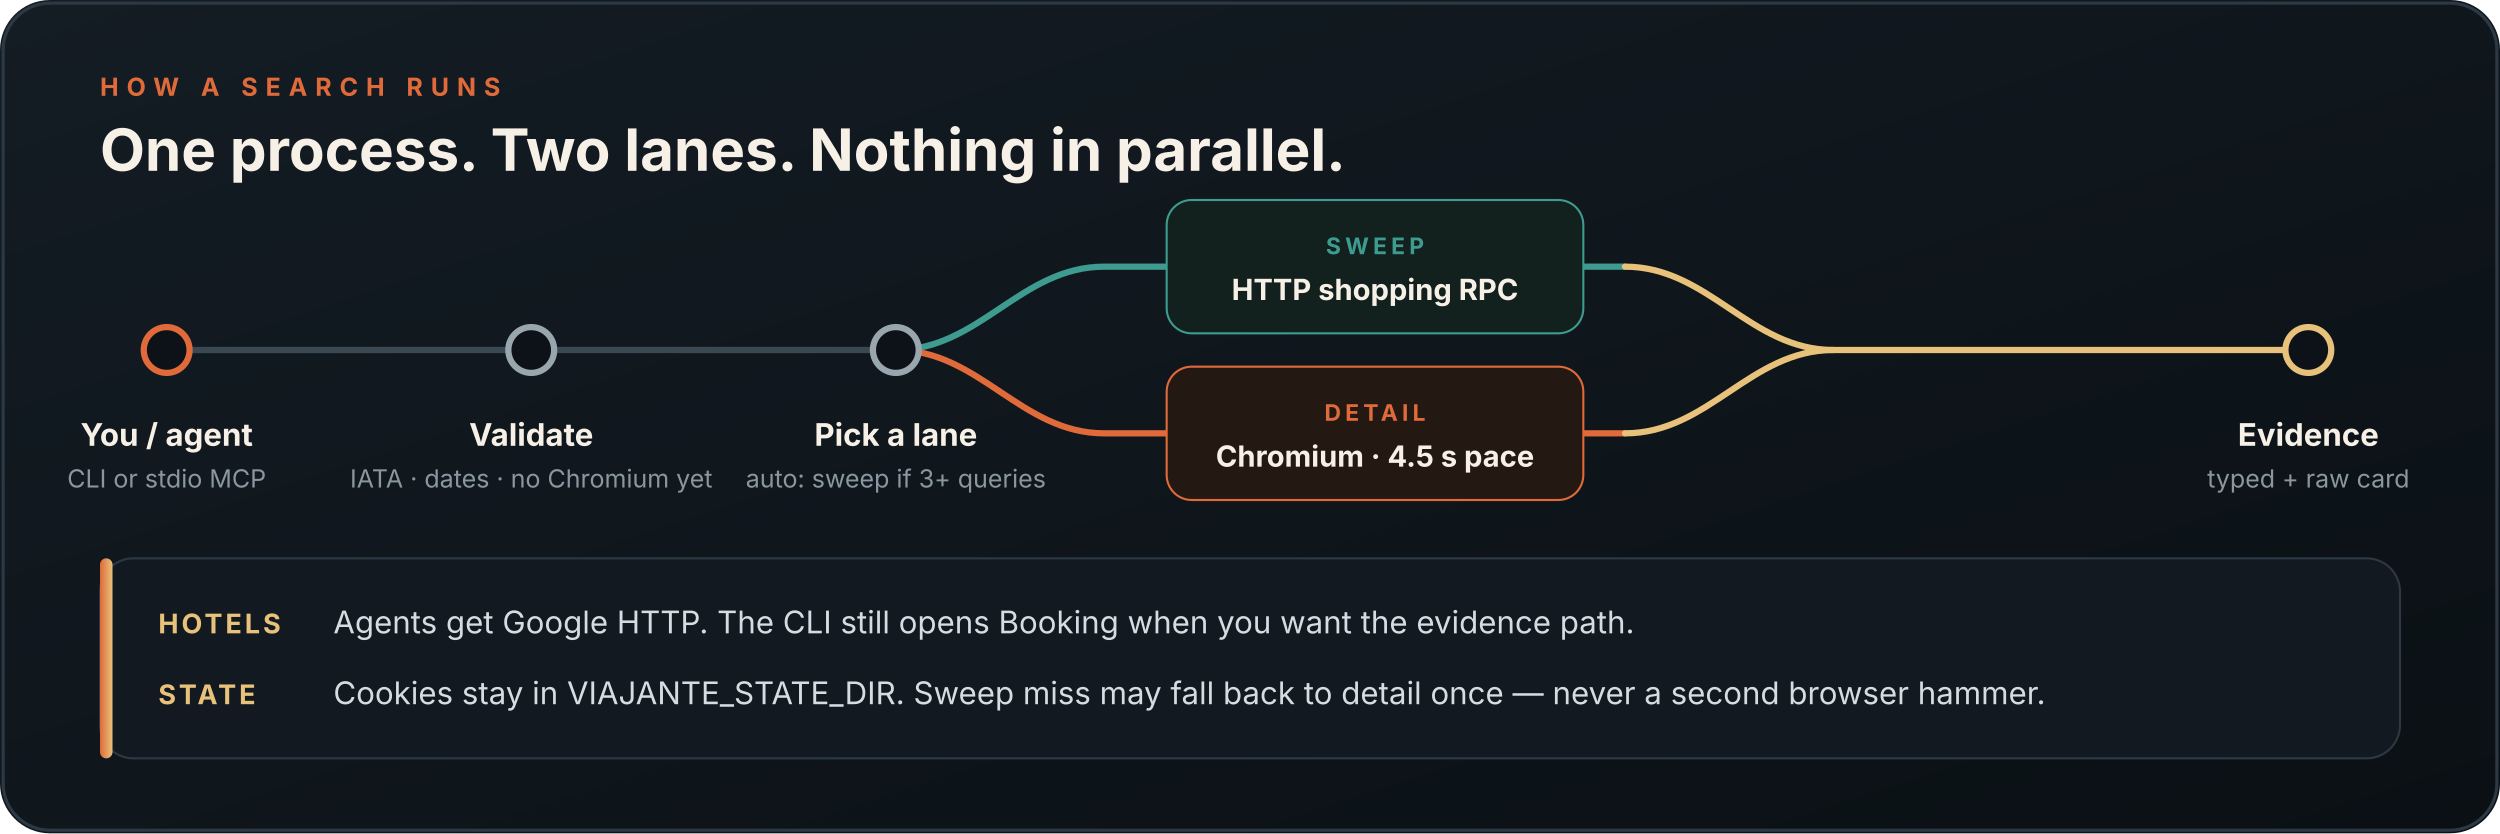
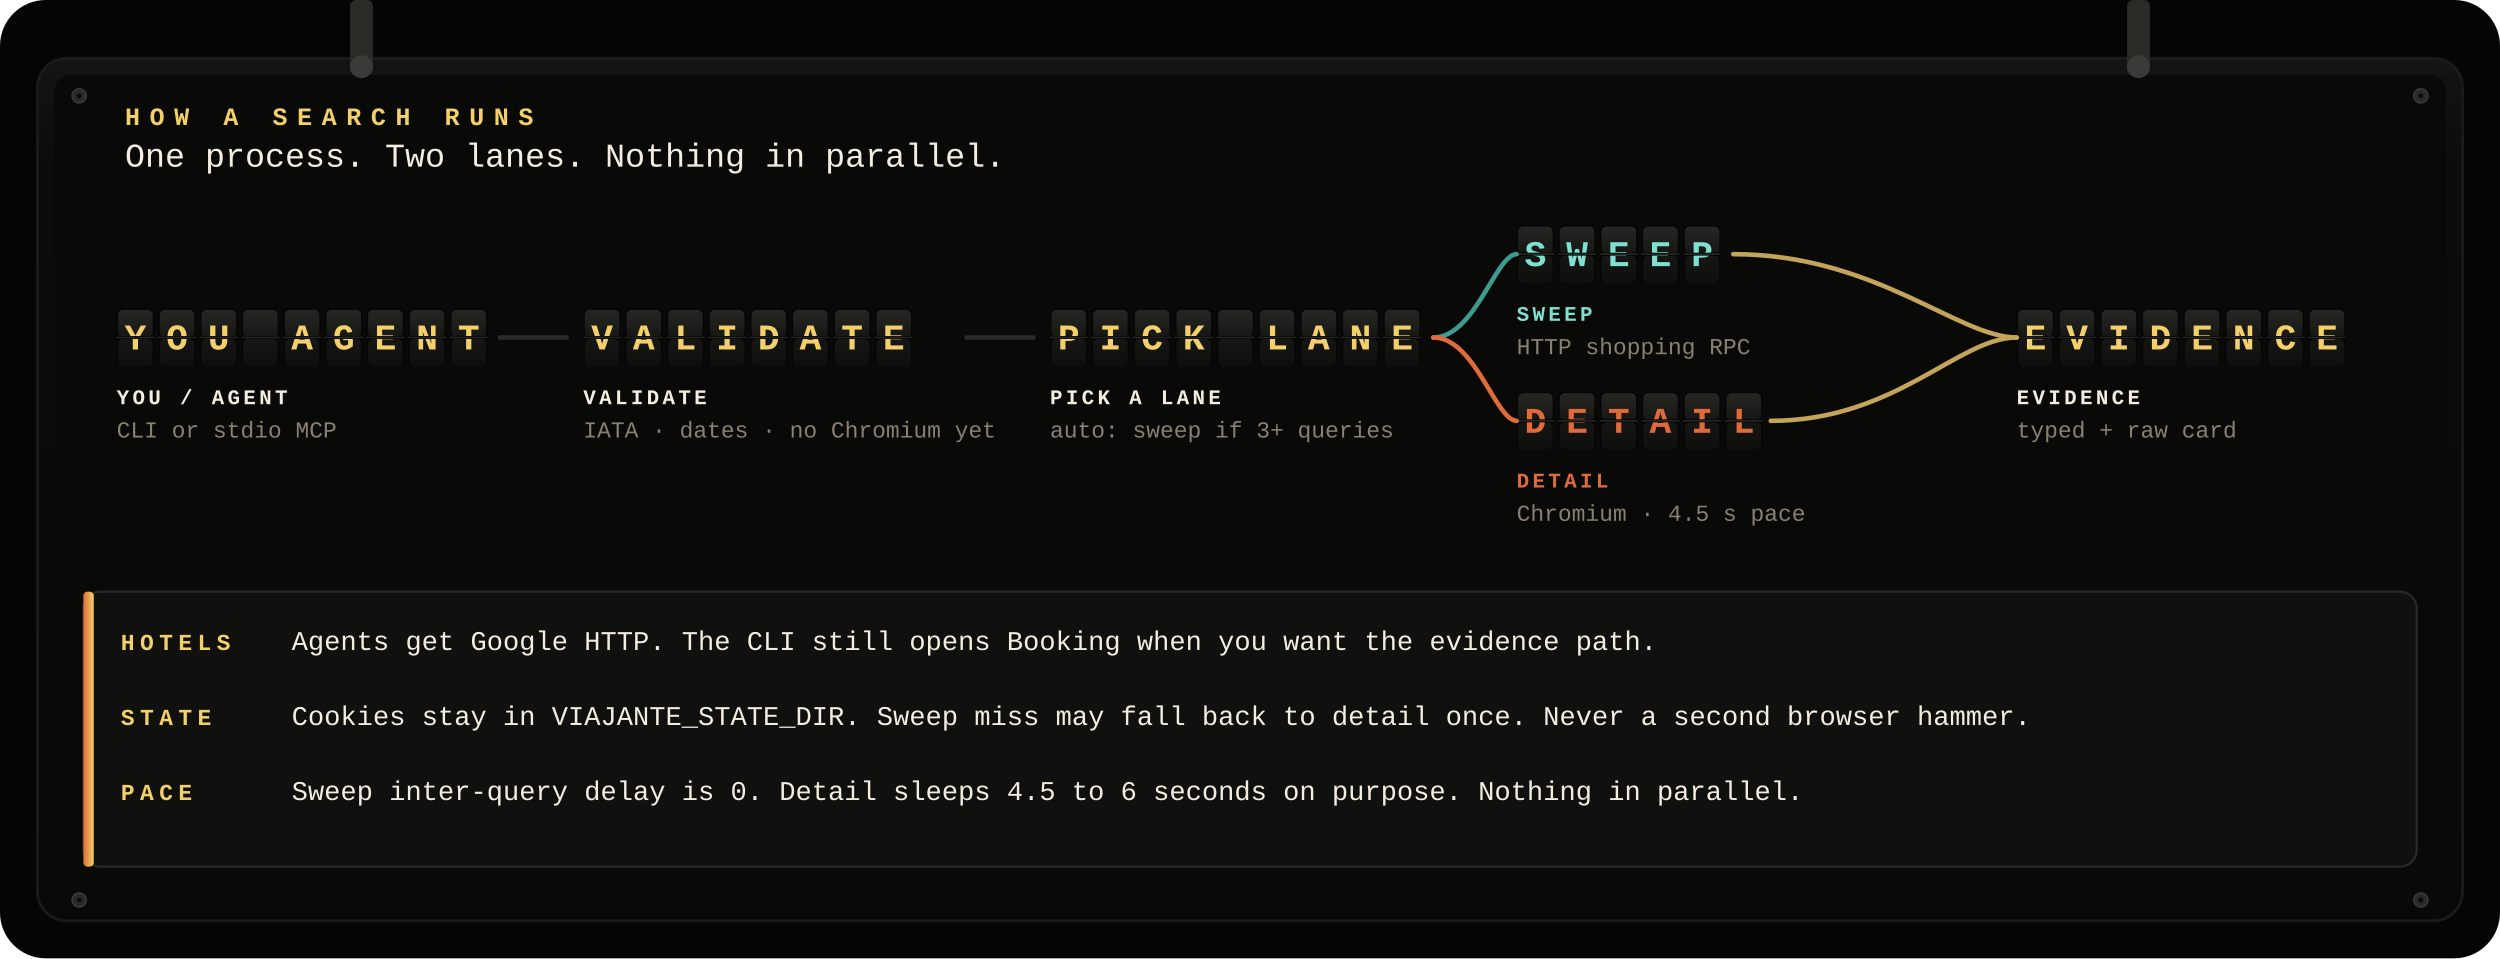
- <svg xmlns="http://www.w3.org/2000/svg" width="1200" height="400" viewBox="0 0 1200 400" role="img">
+ <svg xmlns="http://www.w3.org/2000/svg" width="1200" height="460" viewBox="0 0 1200 460" role="img">
  <defs>
-     <linearGradient id="night" x1="0" y1="0" x2="1" y2="1">
-       <stop offset="0" stop-color="#141C24" />
-       <stop offset="1" stop-color="#0A1014" />
+     <linearGradient id="leafTop" x1="0" y1="0" x2="0" y2="1">
+       <stop offset="0" stop-color="#262622" />
+       <stop offset="1" stop-color="#161614" />
+     </linearGradient>
+     <linearGradient id="leafBot" x1="0" y1="0" x2="0" y2="1">
+       <stop offset="0" stop-color="#161614" />
+       <stop offset="1" stop-color="#0E0E0C" />
+     </linearGradient>
+     <linearGradient id="chassis" x1="0" y1="0" x2="0" y2="1">
+       <stop offset="0" stop-color="#141412" />
+       <stop offset="0.12" stop-color="#0C0C0B" />
+       <stop offset="1" stop-color="#080807" />
    </linearGradient>
    <linearGradient id="ember" x1="0" y1="0" x2="1" y2="0">
      <stop offset="0" stop-color="#E06A3A" />
-       <stop offset="1" stop-color="#E8C27A" />
+       <stop offset="1" stop-color="#F3D06A" />
    </linearGradient>
  </defs>
-   <rect width="1200" height="400" rx="24" fill="url(#night)" />
-   <rect x="1.5" y="1.5" width="1197" height="397" rx="22.5" fill="none" stroke="#2C3944" stroke-width="1.5" />
-   <text x="48" y="46" fill="#E06A3A" font-family="system-ui, -apple-system, Segoe UI, sans-serif" font-size="12" font-weight="700" letter-spacing="3.8">HOW A SEARCH RUNS</text>
-   <text x="48" y="82" fill="#F6F0E6" font-family="system-ui, -apple-system, Segoe UI, sans-serif" font-size="28" font-weight="700">One process. Two lanes. Nothing in parallel.</text>
-   <path d="M80 168H430" stroke="#3A4852" stroke-width="3" stroke-linecap="round" />
-   <path d="M430 168C470 168 490 128 530 128H780" stroke="#3D9B8F" stroke-width="3" fill="none" stroke-linecap="round" />
-   <path d="M430 168C470 168 490 208 530 208H780" stroke="#E06A3A" stroke-width="3" fill="none" stroke-linecap="round" />
-   <path d="M780 128C820 128 840 168 880 168H1108" stroke="#E8C27A" stroke-width="3" fill="none" stroke-linecap="round" />
-   <path d="M780 208C820 208 840 168 880 168" stroke="#E8C27A" stroke-width="3" fill="none" stroke-linecap="round" />
-   <g font-family="system-ui, -apple-system, Segoe UI, sans-serif" text-anchor="middle">
-     <circle cx="80" cy="168" r="11" fill="#0C1218" stroke="#E06A3A" stroke-width="3" />
-     <text x="80" y="214" fill="#F6F0E6" font-size="15" font-weight="700">You / agent</text>
-     <text x="80" y="234" fill="#8B979F" font-size="12">CLI or stdio MCP</text>
-     <circle cx="255" cy="168" r="11" fill="#0C1218" stroke="#9AA6AE" stroke-width="3" />
-     <text x="255" y="214" fill="#F6F0E6" font-size="15" font-weight="700">Validate</text>
-     <text x="255" y="234" fill="#8B979F" font-size="12">IATA · dates · no Chromium yet</text>
-     <circle cx="430" cy="168" r="11" fill="#0C1218" stroke="#9AA6AE" stroke-width="3" />
-     <text x="430" y="214" fill="#F6F0E6" font-size="15" font-weight="700">Pick a lane</text>
-     <text x="430" y="234" fill="#8B979F" font-size="12">auto: sweep if 3+ queries</text>
-   </g>
-   <g font-family="system-ui, -apple-system, Segoe UI, sans-serif">
-     <rect x="560" y="96" width="200" height="64" rx="12" fill="#12201E" stroke="#3D9B8F" />
-     <text x="660" y="122" fill="#3D9B8F" font-size="11" font-weight="700" letter-spacing="2" text-anchor="middle">SWEEP</text>
-     <text x="660" y="144" fill="#F6F0E6" font-size="14" font-weight="650" text-anchor="middle">HTTP shopping RPC</text>
-   </g>
-   <g font-family="system-ui, -apple-system, Segoe UI, sans-serif">
-     <rect x="560" y="176" width="200" height="64" rx="12" fill="#241812" stroke="#E06A3A" />
-     <text x="660" y="202" fill="#E06A3A" font-size="11" font-weight="700" letter-spacing="2" text-anchor="middle">DETAIL</text>
-     <text x="660" y="224" fill="#F6F0E6" font-size="14" font-weight="650" text-anchor="middle">Chromium · 4.5 s pace</text>
-   </g>
-   <g font-family="system-ui, -apple-system, Segoe UI, sans-serif" text-anchor="middle">
-     <circle cx="1108" cy="168" r="11" fill="#0C1218" stroke="#E8C27A" stroke-width="3" />
-     <text x="1108" y="214" fill="#F6F0E6" font-size="15" font-weight="700">Evidence</text>
-     <text x="1108" y="234" fill="#8B979F" font-size="12">typed + raw card</text>
-   </g>
-   <rect x="48" y="268" width="1104" height="96" rx="16" fill="#121920" stroke="#2C3944" />
-   <rect x="48" y="268" width="6" height="96" rx="3" fill="url(#ember)" />
-   <g font-family="system-ui, -apple-system, Segoe UI, sans-serif">
-     <text x="76" y="304" fill="#E8C27A" font-size="13" font-weight="700" letter-spacing="1.4">HOTELS</text>
-     <text x="160" y="304" fill="#D5DDE2" font-size="15">Agents get Google HTTP. The CLI still opens Booking when you want the evidence path.</text>
-     <text x="76" y="338" fill="#E8C27A" font-size="13" font-weight="700" letter-spacing="1.4">STATE</text>
-     <text x="160" y="338" fill="#D5DDE2" font-size="15">Cookies stay in VIAJANTE_STATE_DIR. Sweep miss may fall back to detail once — never a second browser hammer.</text>
-   </g>
+   <rect width="1200" height="460" rx="22" fill="#050504" />
+   <rect x="18" y="28" width="1164" height="414" rx="14" fill="url(#chassis)" stroke="#1A1A18" stroke-width="1.4" />
+   <rect x="26" y="36" width="1148" height="398" rx="8" fill="#090908" />
+   <rect x="168" y="0" width="11" height="36" rx="3" fill="#2A2A26" />
+   <rect x="1021" y="0" width="11" height="36" rx="3" fill="#2A2A26" />
+   <circle cx="173.5" cy="32" r="5.5" fill="#3A3A36" />
+   <circle cx="1026.5" cy="32" r="5.5" fill="#3A3A36" />
+   <circle cx="38" cy="46" r="3.4" fill="#2A2A26" stroke="#3A3A36" stroke-width="0.7" />
+   <circle cx="38" cy="46" r="1.2" fill="#0C0C0A" />
+   <circle cx="1162" cy="46" r="3.4" fill="#2A2A26" stroke="#3A3A36" stroke-width="0.7" />
+   <circle cx="1162" cy="46" r="1.2" fill="#0C0C0A" />
+   <circle cx="38" cy="432" r="3.4" fill="#2A2A26" stroke="#3A3A36" stroke-width="0.7" />
+   <circle cx="38" cy="432" r="1.2" fill="#0C0C0A" />
+   <circle cx="1162" cy="432" r="3.4" fill="#2A2A26" stroke="#3A3A36" stroke-width="0.7" />
+   <circle cx="1162" cy="432" r="1.2" fill="#0C0C0A" />
+   <text x="60.0" y="60.0" fill="#F3D06A" font-family="ui-monospace, SFMono-Regular, Menlo, Consolas, 'Courier New', monospace" font-size="12" font-weight="700" text-anchor="start" letter-spacing="4.6">HOW A SEARCH RUNS</text>
+   <text x="60.0" y="80.0" fill="#F4EDE0" font-family="ui-monospace, SFMono-Regular, Menlo, Consolas, 'Courier New', monospace" font-size="16" font-weight="500" text-anchor="start">One process. Two lanes. Nothing in parallel.</text>
+   <g transform="translate(56.0 148.0)">
+     <defs>
+       <clipPath id="c276">
+         <rect width="18.0" height="28.0" rx="2.5" />
+       </clipPath>
+     </defs>
+     <rect width="18.0" height="28.0" rx="2.5" fill="#050504" />
+     <rect x="0.7" y="0.7" width="16.6" height="13.3" rx="2.5" fill="url(#leafTop)" />
+     <rect x="0.7" y="14.7" width="16.6" height="13.3" rx="2.5" fill="url(#leafBot)" />
+     <g clip-path="url(#c276)">
+       <text x="9.0" y="14.8" fill="#F3D06A" font-family="ui-monospace, SFMono-Regular, Menlo, Consolas, 'Courier New', monospace" font-size="17.4" font-weight="750" text-anchor="middle" dominant-baseline="middle">Y</text>
+     </g>
+     <rect x="0" y="13.3" width="18.0" height="1.4" fill="#000000" />
+     <rect x="0" y="13.6" width="18.0" height="0.8" fill="#262622" />
+   </g>
+   <g transform="translate(76.0 148.0)">
+     <defs>
+       <clipPath id="c277">
+         <rect width="18.0" height="28.0" rx="2.5" />
+       </clipPath>
+     </defs>
+     <rect width="18.0" height="28.0" rx="2.5" fill="#050504" />
+     <rect x="0.7" y="0.7" width="16.6" height="13.3" rx="2.5" fill="url(#leafTop)" />
+     <rect x="0.7" y="14.7" width="16.6" height="13.3" rx="2.5" fill="url(#leafBot)" />
+     <g clip-path="url(#c277)">
+       <text x="9.0" y="14.8" fill="#F3D06A" font-family="ui-monospace, SFMono-Regular, Menlo, Consolas, 'Courier New', monospace" font-size="17.4" font-weight="750" text-anchor="middle" dominant-baseline="middle">O</text>
+     </g>
+     <rect x="0" y="13.3" width="18.0" height="1.4" fill="#000000" />
+     <rect x="0" y="13.6" width="18.0" height="0.8" fill="#262622" />
+   </g>
+   <g transform="translate(96.0 148.0)">
+     <defs>
+       <clipPath id="c278">
+         <rect width="18.0" height="28.0" rx="2.5" />
+       </clipPath>
+     </defs>
+     <rect width="18.0" height="28.0" rx="2.5" fill="#050504" />
+     <rect x="0.7" y="0.7" width="16.6" height="13.3" rx="2.5" fill="url(#leafTop)" />
+     <rect x="0.7" y="14.7" width="16.6" height="13.3" rx="2.5" fill="url(#leafBot)" />
+     <g clip-path="url(#c278)">
+       <text x="9.0" y="14.8" fill="#F3D06A" font-family="ui-monospace, SFMono-Regular, Menlo, Consolas, 'Courier New', monospace" font-size="17.4" font-weight="750" text-anchor="middle" dominant-baseline="middle">U</text>
+     </g>
+     <rect x="0" y="13.3" width="18.0" height="1.4" fill="#000000" />
+     <rect x="0" y="13.6" width="18.0" height="0.8" fill="#262622" />
+   </g>
+   <g transform="translate(116.0 148.0)">
+     <defs>
+       <clipPath id="c279">
+         <rect width="18.0" height="28.0" rx="2.5" />
+       </clipPath>
+     </defs>
+     <rect width="18.0" height="28.0" rx="2.5" fill="#050504" />
+     <rect x="0.7" y="0.7" width="16.6" height="13.3" rx="2.5" fill="url(#leafTop)" />
+     <rect x="0.7" y="14.7" width="16.6" height="13.3" rx="2.5" fill="url(#leafBot)" />
+     <rect x="0" y="13.3" width="18.0" height="1.4" fill="#000000" />
+     <rect x="0" y="13.6" width="18.0" height="0.8" fill="#262622" />
+   </g>
+   <g transform="translate(136.0 148.0)">
+     <defs>
+       <clipPath id="c280">
+         <rect width="18.0" height="28.0" rx="2.5" />
+       </clipPath>
+     </defs>
+     <rect width="18.0" height="28.0" rx="2.5" fill="#050504" />
+     <rect x="0.7" y="0.7" width="16.6" height="13.3" rx="2.5" fill="url(#leafTop)" />
+     <rect x="0.7" y="14.7" width="16.6" height="13.3" rx="2.5" fill="url(#leafBot)" />
+     <g clip-path="url(#c280)">
+       <text x="9.0" y="14.8" fill="#F3D06A" font-family="ui-monospace, SFMono-Regular, Menlo, Consolas, 'Courier New', monospace" font-size="17.4" font-weight="750" text-anchor="middle" dominant-baseline="middle">A</text>
+     </g>
+     <rect x="0" y="13.3" width="18.0" height="1.4" fill="#000000" />
+     <rect x="0" y="13.6" width="18.0" height="0.8" fill="#262622" />
+   </g>
+   <g transform="translate(156.0 148.0)">
+     <defs>
+       <clipPath id="c281">
+         <rect width="18.0" height="28.0" rx="2.5" />
+       </clipPath>
+     </defs>
+     <rect width="18.0" height="28.0" rx="2.5" fill="#050504" />
+     <rect x="0.7" y="0.7" width="16.6" height="13.3" rx="2.5" fill="url(#leafTop)" />
+     <rect x="0.7" y="14.7" width="16.6" height="13.3" rx="2.5" fill="url(#leafBot)" />
+     <g clip-path="url(#c281)">
+       <text x="9.0" y="14.8" fill="#F3D06A" font-family="ui-monospace, SFMono-Regular, Menlo, Consolas, 'Courier New', monospace" font-size="17.4" font-weight="750" text-anchor="middle" dominant-baseline="middle">G</text>
+     </g>
+     <rect x="0" y="13.3" width="18.0" height="1.4" fill="#000000" />
+     <rect x="0" y="13.6" width="18.0" height="0.8" fill="#262622" />
+   </g>
+   <g transform="translate(176.0 148.0)">
+     <defs>
+       <clipPath id="c282">
+         <rect width="18.0" height="28.0" rx="2.5" />
+       </clipPath>
+     </defs>
+     <rect width="18.0" height="28.0" rx="2.5" fill="#050504" />
+     <rect x="0.7" y="0.7" width="16.6" height="13.3" rx="2.5" fill="url(#leafTop)" />
+     <rect x="0.7" y="14.7" width="16.6" height="13.3" rx="2.5" fill="url(#leafBot)" />
+     <g clip-path="url(#c282)">
+       <text x="9.0" y="14.8" fill="#F3D06A" font-family="ui-monospace, SFMono-Regular, Menlo, Consolas, 'Courier New', monospace" font-size="17.4" font-weight="750" text-anchor="middle" dominant-baseline="middle">E</text>
+     </g>
+     <rect x="0" y="13.3" width="18.0" height="1.4" fill="#000000" />
+     <rect x="0" y="13.6" width="18.0" height="0.8" fill="#262622" />
+   </g>
+   <g transform="translate(196.0 148.0)">
+     <defs>
+       <clipPath id="c283">
+         <rect width="18.0" height="28.0" rx="2.5" />
+       </clipPath>
+     </defs>
+     <rect width="18.0" height="28.0" rx="2.5" fill="#050504" />
+     <rect x="0.7" y="0.7" width="16.6" height="13.3" rx="2.5" fill="url(#leafTop)" />
+     <rect x="0.7" y="14.7" width="16.6" height="13.3" rx="2.5" fill="url(#leafBot)" />
+     <g clip-path="url(#c283)">
+       <text x="9.0" y="14.8" fill="#F3D06A" font-family="ui-monospace, SFMono-Regular, Menlo, Consolas, 'Courier New', monospace" font-size="17.4" font-weight="750" text-anchor="middle" dominant-baseline="middle">N</text>
+     </g>
+     <rect x="0" y="13.3" width="18.0" height="1.4" fill="#000000" />
+     <rect x="0" y="13.6" width="18.0" height="0.8" fill="#262622" />
+   </g>
+   <g transform="translate(216.0 148.0)">
+     <defs>
+       <clipPath id="c284">
+         <rect width="18.0" height="28.0" rx="2.5" />
+       </clipPath>
+     </defs>
+     <rect width="18.0" height="28.0" rx="2.5" fill="#050504" />
+     <rect x="0.7" y="0.7" width="16.6" height="13.3" rx="2.5" fill="url(#leafTop)" />
+     <rect x="0.7" y="14.7" width="16.6" height="13.3" rx="2.5" fill="url(#leafBot)" />
+     <g clip-path="url(#c284)">
+       <text x="9.0" y="14.8" fill="#F3D06A" font-family="ui-monospace, SFMono-Regular, Menlo, Consolas, 'Courier New', monospace" font-size="17.4" font-weight="750" text-anchor="middle" dominant-baseline="middle">T</text>
+     </g>
+     <rect x="0" y="13.3" width="18.0" height="1.4" fill="#000000" />
+     <rect x="0" y="13.6" width="18.0" height="0.8" fill="#262622" />
+   </g>
+   <text x="56.0" y="194.0" fill="#F4EDE0" font-family="ui-monospace, SFMono-Regular, Menlo, Consolas, 'Courier New', monospace" font-size="10" font-weight="700" text-anchor="start" letter-spacing="1.6">YOU / AGENT</text>
+   <text x="56.0" y="210.0" fill="#8A8070" font-family="ui-monospace, SFMono-Regular, Menlo, Consolas, 'Courier New', monospace" font-size="11" font-weight="500" text-anchor="start">CLI or stdio MCP</text>
+   <g transform="translate(280.0 148.0)">
+     <defs>
+       <clipPath id="c285">
+         <rect width="18.0" height="28.0" rx="2.5" />
+       </clipPath>
+     </defs>
+     <rect width="18.0" height="28.0" rx="2.5" fill="#050504" />
+     <rect x="0.7" y="0.7" width="16.6" height="13.3" rx="2.5" fill="url(#leafTop)" />
+     <rect x="0.7" y="14.7" width="16.6" height="13.3" rx="2.5" fill="url(#leafBot)" />
+     <g clip-path="url(#c285)">
+       <text x="9.0" y="14.8" fill="#F3D06A" font-family="ui-monospace, SFMono-Regular, Menlo, Consolas, 'Courier New', monospace" font-size="17.4" font-weight="750" text-anchor="middle" dominant-baseline="middle">V</text>
+     </g>
+     <rect x="0" y="13.3" width="18.0" height="1.4" fill="#000000" />
+     <rect x="0" y="13.6" width="18.0" height="0.8" fill="#262622" />
+   </g>
+   <g transform="translate(300.0 148.0)">
+     <defs>
+       <clipPath id="c286">
+         <rect width="18.0" height="28.0" rx="2.5" />
+       </clipPath>
+     </defs>
+     <rect width="18.0" height="28.0" rx="2.5" fill="#050504" />
+     <rect x="0.7" y="0.7" width="16.6" height="13.3" rx="2.5" fill="url(#leafTop)" />
+     <rect x="0.7" y="14.7" width="16.6" height="13.3" rx="2.5" fill="url(#leafBot)" />
+     <g clip-path="url(#c286)">
+       <text x="9.0" y="14.8" fill="#F3D06A" font-family="ui-monospace, SFMono-Regular, Menlo, Consolas, 'Courier New', monospace" font-size="17.4" font-weight="750" text-anchor="middle" dominant-baseline="middle">A</text>
+     </g>
+     <rect x="0" y="13.3" width="18.0" height="1.4" fill="#000000" />
+     <rect x="0" y="13.6" width="18.0" height="0.8" fill="#262622" />
+   </g>
+   <g transform="translate(320.0 148.0)">
+     <defs>
+       <clipPath id="c287">
+         <rect width="18.0" height="28.0" rx="2.5" />
+       </clipPath>
+     </defs>
+     <rect width="18.0" height="28.0" rx="2.5" fill="#050504" />
+     <rect x="0.7" y="0.7" width="16.6" height="13.3" rx="2.5" fill="url(#leafTop)" />
+     <rect x="0.7" y="14.7" width="16.6" height="13.3" rx="2.5" fill="url(#leafBot)" />
+     <g clip-path="url(#c287)">
+       <text x="9.0" y="14.8" fill="#F3D06A" font-family="ui-monospace, SFMono-Regular, Menlo, Consolas, 'Courier New', monospace" font-size="17.4" font-weight="750" text-anchor="middle" dominant-baseline="middle">L</text>
+     </g>
+     <rect x="0" y="13.3" width="18.0" height="1.4" fill="#000000" />
+     <rect x="0" y="13.6" width="18.0" height="0.8" fill="#262622" />
+   </g>
+   <g transform="translate(340.0 148.0)">
+     <defs>
+       <clipPath id="c288">
+         <rect width="18.0" height="28.0" rx="2.5" />
+       </clipPath>
+     </defs>
+     <rect width="18.0" height="28.0" rx="2.5" fill="#050504" />
+     <rect x="0.7" y="0.7" width="16.6" height="13.3" rx="2.5" fill="url(#leafTop)" />
+     <rect x="0.7" y="14.7" width="16.6" height="13.3" rx="2.5" fill="url(#leafBot)" />
+     <g clip-path="url(#c288)">
+       <text x="9.0" y="14.8" fill="#F3D06A" font-family="ui-monospace, SFMono-Regular, Menlo, Consolas, 'Courier New', monospace" font-size="17.4" font-weight="750" text-anchor="middle" dominant-baseline="middle">I</text>
+     </g>
+     <rect x="0" y="13.3" width="18.0" height="1.4" fill="#000000" />
+     <rect x="0" y="13.6" width="18.0" height="0.8" fill="#262622" />
+   </g>
+   <g transform="translate(360.0 148.0)">
+     <defs>
+       <clipPath id="c289">
+         <rect width="18.0" height="28.0" rx="2.5" />
+       </clipPath>
+     </defs>
+     <rect width="18.0" height="28.0" rx="2.5" fill="#050504" />
+     <rect x="0.7" y="0.7" width="16.6" height="13.3" rx="2.5" fill="url(#leafTop)" />
+     <rect x="0.7" y="14.7" width="16.6" height="13.3" rx="2.5" fill="url(#leafBot)" />
+     <g clip-path="url(#c289)">
+       <text x="9.0" y="14.8" fill="#F3D06A" font-family="ui-monospace, SFMono-Regular, Menlo, Consolas, 'Courier New', monospace" font-size="17.4" font-weight="750" text-anchor="middle" dominant-baseline="middle">D</text>
+     </g>
+     <rect x="0" y="13.3" width="18.0" height="1.4" fill="#000000" />
+     <rect x="0" y="13.6" width="18.0" height="0.8" fill="#262622" />
+   </g>
+   <g transform="translate(380.0 148.0)">
+     <defs>
+       <clipPath id="c290">
+         <rect width="18.0" height="28.0" rx="2.5" />
+       </clipPath>
+     </defs>
+     <rect width="18.0" height="28.0" rx="2.5" fill="#050504" />
+     <rect x="0.7" y="0.7" width="16.6" height="13.3" rx="2.5" fill="url(#leafTop)" />
+     <rect x="0.7" y="14.7" width="16.6" height="13.3" rx="2.5" fill="url(#leafBot)" />
+     <g clip-path="url(#c290)">
+       <text x="9.0" y="14.8" fill="#F3D06A" font-family="ui-monospace, SFMono-Regular, Menlo, Consolas, 'Courier New', monospace" font-size="17.4" font-weight="750" text-anchor="middle" dominant-baseline="middle">A</text>
+     </g>
+     <rect x="0" y="13.3" width="18.0" height="1.4" fill="#000000" />
+     <rect x="0" y="13.6" width="18.0" height="0.8" fill="#262622" />
+   </g>
+   <g transform="translate(400.0 148.0)">
+     <defs>
+       <clipPath id="c291">
+         <rect width="18.0" height="28.0" rx="2.5" />
+       </clipPath>
+     </defs>
+     <rect width="18.0" height="28.0" rx="2.5" fill="#050504" />
+     <rect x="0.7" y="0.7" width="16.6" height="13.3" rx="2.5" fill="url(#leafTop)" />
+     <rect x="0.7" y="14.7" width="16.6" height="13.3" rx="2.5" fill="url(#leafBot)" />
+     <g clip-path="url(#c291)">
+       <text x="9.0" y="14.8" fill="#F3D06A" font-family="ui-monospace, SFMono-Regular, Menlo, Consolas, 'Courier New', monospace" font-size="17.4" font-weight="750" text-anchor="middle" dominant-baseline="middle">T</text>
+     </g>
+     <rect x="0" y="13.3" width="18.0" height="1.4" fill="#000000" />
+     <rect x="0" y="13.6" width="18.0" height="0.8" fill="#262622" />
+   </g>
+   <g transform="translate(420.0 148.0)">
+     <defs>
+       <clipPath id="c292">
+         <rect width="18.0" height="28.0" rx="2.5" />
+       </clipPath>
+     </defs>
+     <rect width="18.0" height="28.0" rx="2.5" fill="#050504" />
+     <rect x="0.7" y="0.7" width="16.6" height="13.3" rx="2.5" fill="url(#leafTop)" />
+     <rect x="0.7" y="14.7" width="16.6" height="13.3" rx="2.5" fill="url(#leafBot)" />
+     <g clip-path="url(#c292)">
+       <text x="9.0" y="14.8" fill="#F3D06A" font-family="ui-monospace, SFMono-Regular, Menlo, Consolas, 'Courier New', monospace" font-size="17.4" font-weight="750" text-anchor="middle" dominant-baseline="middle">E</text>
+     </g>
+     <rect x="0" y="13.3" width="18.0" height="1.4" fill="#000000" />
+     <rect x="0" y="13.6" width="18.0" height="0.8" fill="#262622" />
+   </g>
+   <text x="280.0" y="194.0" fill="#F4EDE0" font-family="ui-monospace, SFMono-Regular, Menlo, Consolas, 'Courier New', monospace" font-size="10" font-weight="700" text-anchor="start" letter-spacing="1.6">VALIDATE</text>
+   <text x="280.0" y="210.0" fill="#8A8070" font-family="ui-monospace, SFMono-Regular, Menlo, Consolas, 'Courier New', monospace" font-size="11" font-weight="500" text-anchor="start">IATA · dates · no Chromium yet</text>
+   <g transform="translate(504.0 148.0)">
+     <defs>
+       <clipPath id="c293">
+         <rect width="18.0" height="28.0" rx="2.5" />
+       </clipPath>
+     </defs>
+     <rect width="18.0" height="28.0" rx="2.5" fill="#050504" />
+     <rect x="0.7" y="0.7" width="16.6" height="13.3" rx="2.5" fill="url(#leafTop)" />
+     <rect x="0.7" y="14.7" width="16.6" height="13.3" rx="2.5" fill="url(#leafBot)" />
+     <g clip-path="url(#c293)">
+       <text x="9.0" y="14.8" fill="#F3D06A" font-family="ui-monospace, SFMono-Regular, Menlo, Consolas, 'Courier New', monospace" font-size="17.4" font-weight="750" text-anchor="middle" dominant-baseline="middle">P</text>
+     </g>
+     <rect x="0" y="13.3" width="18.0" height="1.4" fill="#000000" />
+     <rect x="0" y="13.6" width="18.0" height="0.8" fill="#262622" />
+   </g>
+   <g transform="translate(524.0 148.0)">
+     <defs>
+       <clipPath id="c294">
+         <rect width="18.0" height="28.0" rx="2.5" />
+       </clipPath>
+     </defs>
+     <rect width="18.0" height="28.0" rx="2.5" fill="#050504" />
+     <rect x="0.7" y="0.7" width="16.6" height="13.3" rx="2.5" fill="url(#leafTop)" />
+     <rect x="0.7" y="14.7" width="16.6" height="13.3" rx="2.5" fill="url(#leafBot)" />
+     <g clip-path="url(#c294)">
+       <text x="9.0" y="14.8" fill="#F3D06A" font-family="ui-monospace, SFMono-Regular, Menlo, Consolas, 'Courier New', monospace" font-size="17.4" font-weight="750" text-anchor="middle" dominant-baseline="middle">I</text>
+     </g>
+     <rect x="0" y="13.3" width="18.0" height="1.4" fill="#000000" />
+     <rect x="0" y="13.6" width="18.0" height="0.8" fill="#262622" />
+   </g>
+   <g transform="translate(544.0 148.0)">
+     <defs>
+       <clipPath id="c295">
+         <rect width="18.0" height="28.0" rx="2.5" />
+       </clipPath>
+     </defs>
+     <rect width="18.0" height="28.0" rx="2.5" fill="#050504" />
+     <rect x="0.7" y="0.7" width="16.6" height="13.3" rx="2.5" fill="url(#leafTop)" />
+     <rect x="0.7" y="14.7" width="16.6" height="13.3" rx="2.5" fill="url(#leafBot)" />
+     <g clip-path="url(#c295)">
+       <text x="9.0" y="14.8" fill="#F3D06A" font-family="ui-monospace, SFMono-Regular, Menlo, Consolas, 'Courier New', monospace" font-size="17.4" font-weight="750" text-anchor="middle" dominant-baseline="middle">C</text>
+     </g>
+     <rect x="0" y="13.3" width="18.0" height="1.4" fill="#000000" />
+     <rect x="0" y="13.6" width="18.0" height="0.8" fill="#262622" />
+   </g>
+   <g transform="translate(564.0 148.0)">
+     <defs>
+       <clipPath id="c296">
+         <rect width="18.0" height="28.0" rx="2.5" />
+       </clipPath>
+     </defs>
+     <rect width="18.0" height="28.0" rx="2.5" fill="#050504" />
+     <rect x="0.7" y="0.7" width="16.6" height="13.3" rx="2.5" fill="url(#leafTop)" />
+     <rect x="0.7" y="14.7" width="16.6" height="13.3" rx="2.5" fill="url(#leafBot)" />
+     <g clip-path="url(#c296)">
+       <text x="9.0" y="14.8" fill="#F3D06A" font-family="ui-monospace, SFMono-Regular, Menlo, Consolas, 'Courier New', monospace" font-size="17.4" font-weight="750" text-anchor="middle" dominant-baseline="middle">K</text>
+     </g>
+     <rect x="0" y="13.3" width="18.0" height="1.4" fill="#000000" />
+     <rect x="0" y="13.6" width="18.0" height="0.8" fill="#262622" />
+   </g>
+   <g transform="translate(584.0 148.0)">
+     <defs>
+       <clipPath id="c297">
+         <rect width="18.0" height="28.0" rx="2.5" />
+       </clipPath>
+     </defs>
+     <rect width="18.0" height="28.0" rx="2.5" fill="#050504" />
+     <rect x="0.7" y="0.7" width="16.6" height="13.3" rx="2.5" fill="url(#leafTop)" />
+     <rect x="0.7" y="14.7" width="16.6" height="13.3" rx="2.5" fill="url(#leafBot)" />
+     <rect x="0" y="13.3" width="18.0" height="1.4" fill="#000000" />
+     <rect x="0" y="13.6" width="18.0" height="0.8" fill="#262622" />
+   </g>
+   <g transform="translate(604.0 148.0)">
+     <defs>
+       <clipPath id="c298">
+         <rect width="18.0" height="28.0" rx="2.5" />
+       </clipPath>
+     </defs>
+     <rect width="18.0" height="28.0" rx="2.5" fill="#050504" />
+     <rect x="0.7" y="0.7" width="16.6" height="13.3" rx="2.5" fill="url(#leafTop)" />
+     <rect x="0.7" y="14.7" width="16.6" height="13.3" rx="2.5" fill="url(#leafBot)" />
+     <g clip-path="url(#c298)">
+       <text x="9.0" y="14.8" fill="#F3D06A" font-family="ui-monospace, SFMono-Regular, Menlo, Consolas, 'Courier New', monospace" font-size="17.4" font-weight="750" text-anchor="middle" dominant-baseline="middle">L</text>
+     </g>
+     <rect x="0" y="13.3" width="18.0" height="1.4" fill="#000000" />
+     <rect x="0" y="13.6" width="18.0" height="0.8" fill="#262622" />
+   </g>
+   <g transform="translate(624.0 148.0)">
+     <defs>
+       <clipPath id="c299">
+         <rect width="18.0" height="28.0" rx="2.5" />
+       </clipPath>
+     </defs>
+     <rect width="18.0" height="28.0" rx="2.5" fill="#050504" />
+     <rect x="0.7" y="0.7" width="16.6" height="13.3" rx="2.5" fill="url(#leafTop)" />
+     <rect x="0.7" y="14.7" width="16.6" height="13.3" rx="2.5" fill="url(#leafBot)" />
+     <g clip-path="url(#c299)">
+       <text x="9.0" y="14.8" fill="#F3D06A" font-family="ui-monospace, SFMono-Regular, Menlo, Consolas, 'Courier New', monospace" font-size="17.4" font-weight="750" text-anchor="middle" dominant-baseline="middle">A</text>
+     </g>
+     <rect x="0" y="13.3" width="18.0" height="1.4" fill="#000000" />
+     <rect x="0" y="13.6" width="18.0" height="0.8" fill="#262622" />
+   </g>
+   <g transform="translate(644.0 148.0)">
+     <defs>
+       <clipPath id="c300">
+         <rect width="18.0" height="28.0" rx="2.5" />
+       </clipPath>
+     </defs>
+     <rect width="18.0" height="28.0" rx="2.5" fill="#050504" />
+     <rect x="0.7" y="0.7" width="16.6" height="13.3" rx="2.5" fill="url(#leafTop)" />
+     <rect x="0.7" y="14.7" width="16.6" height="13.3" rx="2.5" fill="url(#leafBot)" />
+     <g clip-path="url(#c300)">
+       <text x="9.0" y="14.8" fill="#F3D06A" font-family="ui-monospace, SFMono-Regular, Menlo, Consolas, 'Courier New', monospace" font-size="17.4" font-weight="750" text-anchor="middle" dominant-baseline="middle">N</text>
+     </g>
+     <rect x="0" y="13.3" width="18.0" height="1.4" fill="#000000" />
+     <rect x="0" y="13.6" width="18.0" height="0.8" fill="#262622" />
+   </g>
+   <g transform="translate(664.0 148.0)">
+     <defs>
+       <clipPath id="c301">
+         <rect width="18.0" height="28.0" rx="2.5" />
+       </clipPath>
+     </defs>
+     <rect width="18.0" height="28.0" rx="2.5" fill="#050504" />
+     <rect x="0.7" y="0.7" width="16.6" height="13.3" rx="2.5" fill="url(#leafTop)" />
+     <rect x="0.7" y="14.7" width="16.6" height="13.3" rx="2.5" fill="url(#leafBot)" />
+     <g clip-path="url(#c301)">
+       <text x="9.0" y="14.8" fill="#F3D06A" font-family="ui-monospace, SFMono-Regular, Menlo, Consolas, 'Courier New', monospace" font-size="17.4" font-weight="750" text-anchor="middle" dominant-baseline="middle">E</text>
+     </g>
+     <rect x="0" y="13.3" width="18.0" height="1.4" fill="#000000" />
+     <rect x="0" y="13.6" width="18.0" height="0.8" fill="#262622" />
+   </g>
+   <text x="504.0" y="194.0" fill="#F4EDE0" font-family="ui-monospace, SFMono-Regular, Menlo, Consolas, 'Courier New', monospace" font-size="10" font-weight="700" text-anchor="start" letter-spacing="1.6">PICK A LANE</text>
+   <text x="504.0" y="210.0" fill="#8A8070" font-family="ui-monospace, SFMono-Regular, Menlo, Consolas, 'Courier New', monospace" font-size="11" font-weight="500" text-anchor="start">auto: sweep if 3+ queries</text>
+   <g transform="translate(728.0 108.0)">
+     <defs>
+       <clipPath id="c302">
+         <rect width="18.0" height="28.0" rx="2.5" />
+       </clipPath>
+     </defs>
+     <rect width="18.0" height="28.0" rx="2.5" fill="#050504" />
+     <rect x="0.7" y="0.7" width="16.6" height="13.3" rx="2.5" fill="url(#leafTop)" />
+     <rect x="0.7" y="14.7" width="16.6" height="13.3" rx="2.5" fill="url(#leafBot)" />
+     <g clip-path="url(#c302)">
+       <text x="9.0" y="14.8" fill="#7EE0D0" font-family="ui-monospace, SFMono-Regular, Menlo, Consolas, 'Courier New', monospace" font-size="17.4" font-weight="750" text-anchor="middle" dominant-baseline="middle">S</text>
+     </g>
+     <rect x="0" y="13.3" width="18.0" height="1.4" fill="#000000" />
+     <rect x="0" y="13.6" width="18.0" height="0.8" fill="#262622" />
+   </g>
+   <g transform="translate(748.0 108.0)">
+     <defs>
+       <clipPath id="c303">
+         <rect width="18.0" height="28.0" rx="2.5" />
+       </clipPath>
+     </defs>
+     <rect width="18.0" height="28.0" rx="2.5" fill="#050504" />
+     <rect x="0.7" y="0.7" width="16.6" height="13.3" rx="2.5" fill="url(#leafTop)" />
+     <rect x="0.7" y="14.7" width="16.6" height="13.3" rx="2.5" fill="url(#leafBot)" />
+     <g clip-path="url(#c303)">
+       <text x="9.0" y="14.8" fill="#7EE0D0" font-family="ui-monospace, SFMono-Regular, Menlo, Consolas, 'Courier New', monospace" font-size="17.4" font-weight="750" text-anchor="middle" dominant-baseline="middle">W</text>
+     </g>
+     <rect x="0" y="13.3" width="18.0" height="1.4" fill="#000000" />
+     <rect x="0" y="13.6" width="18.0" height="0.8" fill="#262622" />
+   </g>
+   <g transform="translate(768.0 108.0)">
+     <defs>
+       <clipPath id="c304">
+         <rect width="18.0" height="28.0" rx="2.5" />
+       </clipPath>
+     </defs>
+     <rect width="18.0" height="28.0" rx="2.5" fill="#050504" />
+     <rect x="0.7" y="0.7" width="16.6" height="13.3" rx="2.5" fill="url(#leafTop)" />
+     <rect x="0.7" y="14.7" width="16.6" height="13.3" rx="2.5" fill="url(#leafBot)" />
+     <g clip-path="url(#c304)">
+       <text x="9.0" y="14.8" fill="#7EE0D0" font-family="ui-monospace, SFMono-Regular, Menlo, Consolas, 'Courier New', monospace" font-size="17.4" font-weight="750" text-anchor="middle" dominant-baseline="middle">E</text>
+     </g>
+     <rect x="0" y="13.3" width="18.0" height="1.4" fill="#000000" />
+     <rect x="0" y="13.6" width="18.0" height="0.8" fill="#262622" />
+   </g>
+   <g transform="translate(788.0 108.0)">
+     <defs>
+       <clipPath id="c305">
+         <rect width="18.0" height="28.0" rx="2.5" />
+       </clipPath>
+     </defs>
+     <rect width="18.0" height="28.0" rx="2.5" fill="#050504" />
+     <rect x="0.7" y="0.7" width="16.6" height="13.3" rx="2.5" fill="url(#leafTop)" />
+     <rect x="0.7" y="14.7" width="16.6" height="13.3" rx="2.5" fill="url(#leafBot)" />
+     <g clip-path="url(#c305)">
+       <text x="9.0" y="14.8" fill="#7EE0D0" font-family="ui-monospace, SFMono-Regular, Menlo, Consolas, 'Courier New', monospace" font-size="17.4" font-weight="750" text-anchor="middle" dominant-baseline="middle">E</text>
+     </g>
+     <rect x="0" y="13.3" width="18.0" height="1.4" fill="#000000" />
+     <rect x="0" y="13.6" width="18.0" height="0.8" fill="#262622" />
+   </g>
+   <g transform="translate(808.0 108.0)">
+     <defs>
+       <clipPath id="c306">
+         <rect width="18.0" height="28.0" rx="2.5" />
+       </clipPath>
+     </defs>
+     <rect width="18.0" height="28.0" rx="2.5" fill="#050504" />
+     <rect x="0.7" y="0.7" width="16.6" height="13.3" rx="2.5" fill="url(#leafTop)" />
+     <rect x="0.7" y="14.7" width="16.6" height="13.3" rx="2.5" fill="url(#leafBot)" />
+     <g clip-path="url(#c306)">
+       <text x="9.0" y="14.8" fill="#7EE0D0" font-family="ui-monospace, SFMono-Regular, Menlo, Consolas, 'Courier New', monospace" font-size="17.4" font-weight="750" text-anchor="middle" dominant-baseline="middle">P</text>
+     </g>
+     <rect x="0" y="13.3" width="18.0" height="1.4" fill="#000000" />
+     <rect x="0" y="13.6" width="18.0" height="0.8" fill="#262622" />
+   </g>
+   <text x="728.0" y="154.0" fill="#7EE0D0" font-family="ui-monospace, SFMono-Regular, Menlo, Consolas, 'Courier New', monospace" font-size="10" font-weight="700" text-anchor="start" letter-spacing="1.6">SWEEP</text>
+   <text x="728.0" y="170.0" fill="#8A8070" font-family="ui-monospace, SFMono-Regular, Menlo, Consolas, 'Courier New', monospace" font-size="11" font-weight="500" text-anchor="start">HTTP shopping RPC</text>
+   <g transform="translate(728.0 188.0)">
+     <defs>
+       <clipPath id="c307">
+         <rect width="18.0" height="28.0" rx="2.5" />
+       </clipPath>
+     </defs>
+     <rect width="18.0" height="28.0" rx="2.5" fill="#050504" />
+     <rect x="0.7" y="0.7" width="16.6" height="13.3" rx="2.5" fill="url(#leafTop)" />
+     <rect x="0.7" y="14.7" width="16.6" height="13.3" rx="2.5" fill="url(#leafBot)" />
+     <g clip-path="url(#c307)">
+       <text x="9.0" y="14.8" fill="#E06A3A" font-family="ui-monospace, SFMono-Regular, Menlo, Consolas, 'Courier New', monospace" font-size="17.4" font-weight="750" text-anchor="middle" dominant-baseline="middle">D</text>
+     </g>
+     <rect x="0" y="13.3" width="18.0" height="1.4" fill="#000000" />
+     <rect x="0" y="13.6" width="18.0" height="0.8" fill="#262622" />
+   </g>
+   <g transform="translate(748.0 188.0)">
+     <defs>
+       <clipPath id="c308">
+         <rect width="18.0" height="28.0" rx="2.5" />
+       </clipPath>
+     </defs>
+     <rect width="18.0" height="28.0" rx="2.5" fill="#050504" />
+     <rect x="0.7" y="0.7" width="16.6" height="13.3" rx="2.5" fill="url(#leafTop)" />
+     <rect x="0.7" y="14.7" width="16.6" height="13.3" rx="2.5" fill="url(#leafBot)" />
+     <g clip-path="url(#c308)">
+       <text x="9.0" y="14.8" fill="#E06A3A" font-family="ui-monospace, SFMono-Regular, Menlo, Consolas, 'Courier New', monospace" font-size="17.4" font-weight="750" text-anchor="middle" dominant-baseline="middle">E</text>
+     </g>
+     <rect x="0" y="13.3" width="18.0" height="1.4" fill="#000000" />
+     <rect x="0" y="13.6" width="18.0" height="0.8" fill="#262622" />
+   </g>
+   <g transform="translate(768.0 188.0)">
+     <defs>
+       <clipPath id="c309">
+         <rect width="18.0" height="28.0" rx="2.5" />
+       </clipPath>
+     </defs>
+     <rect width="18.0" height="28.0" rx="2.5" fill="#050504" />
+     <rect x="0.7" y="0.7" width="16.6" height="13.3" rx="2.5" fill="url(#leafTop)" />
+     <rect x="0.7" y="14.7" width="16.6" height="13.3" rx="2.5" fill="url(#leafBot)" />
+     <g clip-path="url(#c309)">
+       <text x="9.0" y="14.8" fill="#E06A3A" font-family="ui-monospace, SFMono-Regular, Menlo, Consolas, 'Courier New', monospace" font-size="17.4" font-weight="750" text-anchor="middle" dominant-baseline="middle">T</text>
+     </g>
+     <rect x="0" y="13.3" width="18.0" height="1.4" fill="#000000" />
+     <rect x="0" y="13.6" width="18.0" height="0.8" fill="#262622" />
+   </g>
+   <g transform="translate(788.0 188.0)">
+     <defs>
+       <clipPath id="c310">
+         <rect width="18.0" height="28.0" rx="2.5" />
+       </clipPath>
+     </defs>
+     <rect width="18.0" height="28.0" rx="2.5" fill="#050504" />
+     <rect x="0.7" y="0.7" width="16.6" height="13.3" rx="2.5" fill="url(#leafTop)" />
+     <rect x="0.7" y="14.7" width="16.6" height="13.3" rx="2.5" fill="url(#leafBot)" />
+     <g clip-path="url(#c310)">
+       <text x="9.0" y="14.8" fill="#E06A3A" font-family="ui-monospace, SFMono-Regular, Menlo, Consolas, 'Courier New', monospace" font-size="17.4" font-weight="750" text-anchor="middle" dominant-baseline="middle">A</text>
+     </g>
+     <rect x="0" y="13.3" width="18.0" height="1.4" fill="#000000" />
+     <rect x="0" y="13.6" width="18.0" height="0.8" fill="#262622" />
+   </g>
+   <g transform="translate(808.0 188.0)">
+     <defs>
+       <clipPath id="c311">
+         <rect width="18.0" height="28.0" rx="2.5" />
+       </clipPath>
+     </defs>
+     <rect width="18.0" height="28.0" rx="2.5" fill="#050504" />
+     <rect x="0.7" y="0.7" width="16.6" height="13.3" rx="2.5" fill="url(#leafTop)" />
+     <rect x="0.7" y="14.7" width="16.6" height="13.3" rx="2.5" fill="url(#leafBot)" />
+     <g clip-path="url(#c311)">
+       <text x="9.0" y="14.8" fill="#E06A3A" font-family="ui-monospace, SFMono-Regular, Menlo, Consolas, 'Courier New', monospace" font-size="17.4" font-weight="750" text-anchor="middle" dominant-baseline="middle">I</text>
+     </g>
+     <rect x="0" y="13.3" width="18.0" height="1.4" fill="#000000" />
+     <rect x="0" y="13.6" width="18.0" height="0.8" fill="#262622" />
+   </g>
+   <g transform="translate(828.0 188.0)">
+     <defs>
+       <clipPath id="c312">
+         <rect width="18.0" height="28.0" rx="2.5" />
+       </clipPath>
+     </defs>
+     <rect width="18.0" height="28.0" rx="2.5" fill="#050504" />
+     <rect x="0.7" y="0.7" width="16.6" height="13.3" rx="2.5" fill="url(#leafTop)" />
+     <rect x="0.7" y="14.7" width="16.6" height="13.3" rx="2.5" fill="url(#leafBot)" />
+     <g clip-path="url(#c312)">
+       <text x="9.0" y="14.8" fill="#E06A3A" font-family="ui-monospace, SFMono-Regular, Menlo, Consolas, 'Courier New', monospace" font-size="17.4" font-weight="750" text-anchor="middle" dominant-baseline="middle">L</text>
+     </g>
+     <rect x="0" y="13.3" width="18.0" height="1.4" fill="#000000" />
+     <rect x="0" y="13.6" width="18.0" height="0.8" fill="#262622" />
+   </g>
+   <text x="728.0" y="234.0" fill="#E06A3A" font-family="ui-monospace, SFMono-Regular, Menlo, Consolas, 'Courier New', monospace" font-size="10" font-weight="700" text-anchor="start" letter-spacing="1.6">DETAIL</text>
+   <text x="728.0" y="250.0" fill="#8A8070" font-family="ui-monospace, SFMono-Regular, Menlo, Consolas, 'Courier New', monospace" font-size="11" font-weight="500" text-anchor="start">Chromium · 4.5 s pace</text>
+   <g transform="translate(968.0 148.0)">
+     <defs>
+       <clipPath id="c313">
+         <rect width="18.0" height="28.0" rx="2.5" />
+       </clipPath>
+     </defs>
+     <rect width="18.0" height="28.0" rx="2.5" fill="#050504" />
+     <rect x="0.7" y="0.7" width="16.6" height="13.3" rx="2.5" fill="url(#leafTop)" />
+     <rect x="0.7" y="14.7" width="16.6" height="13.3" rx="2.5" fill="url(#leafBot)" />
+     <g clip-path="url(#c313)">
+       <text x="9.0" y="14.8" fill="#F3D06A" font-family="ui-monospace, SFMono-Regular, Menlo, Consolas, 'Courier New', monospace" font-size="17.4" font-weight="750" text-anchor="middle" dominant-baseline="middle">E</text>
+     </g>
+     <rect x="0" y="13.3" width="18.0" height="1.4" fill="#000000" />
+     <rect x="0" y="13.6" width="18.0" height="0.8" fill="#262622" />
+   </g>
+   <g transform="translate(988.0 148.0)">
+     <defs>
+       <clipPath id="c314">
+         <rect width="18.0" height="28.0" rx="2.5" />
+       </clipPath>
+     </defs>
+     <rect width="18.0" height="28.0" rx="2.5" fill="#050504" />
+     <rect x="0.7" y="0.7" width="16.6" height="13.3" rx="2.5" fill="url(#leafTop)" />
+     <rect x="0.7" y="14.7" width="16.6" height="13.3" rx="2.5" fill="url(#leafBot)" />
+     <g clip-path="url(#c314)">
+       <text x="9.0" y="14.8" fill="#F3D06A" font-family="ui-monospace, SFMono-Regular, Menlo, Consolas, 'Courier New', monospace" font-size="17.4" font-weight="750" text-anchor="middle" dominant-baseline="middle">V</text>
+     </g>
+     <rect x="0" y="13.3" width="18.0" height="1.4" fill="#000000" />
+     <rect x="0" y="13.6" width="18.0" height="0.8" fill="#262622" />
+   </g>
+   <g transform="translate(1008.0 148.0)">
+     <defs>
+       <clipPath id="c315">
+         <rect width="18.0" height="28.0" rx="2.5" />
+       </clipPath>
+     </defs>
+     <rect width="18.0" height="28.0" rx="2.5" fill="#050504" />
+     <rect x="0.7" y="0.7" width="16.6" height="13.3" rx="2.5" fill="url(#leafTop)" />
+     <rect x="0.7" y="14.7" width="16.6" height="13.3" rx="2.5" fill="url(#leafBot)" />
+     <g clip-path="url(#c315)">
+       <text x="9.0" y="14.8" fill="#F3D06A" font-family="ui-monospace, SFMono-Regular, Menlo, Consolas, 'Courier New', monospace" font-size="17.4" font-weight="750" text-anchor="middle" dominant-baseline="middle">I</text>
+     </g>
+     <rect x="0" y="13.3" width="18.0" height="1.4" fill="#000000" />
+     <rect x="0" y="13.6" width="18.0" height="0.8" fill="#262622" />
+   </g>
+   <g transform="translate(1028.0 148.0)">
+     <defs>
+       <clipPath id="c316">
+         <rect width="18.0" height="28.0" rx="2.5" />
+       </clipPath>
+     </defs>
+     <rect width="18.0" height="28.0" rx="2.5" fill="#050504" />
+     <rect x="0.7" y="0.7" width="16.6" height="13.3" rx="2.5" fill="url(#leafTop)" />
+     <rect x="0.7" y="14.7" width="16.6" height="13.3" rx="2.5" fill="url(#leafBot)" />
+     <g clip-path="url(#c316)">
+       <text x="9.0" y="14.8" fill="#F3D06A" font-family="ui-monospace, SFMono-Regular, Menlo, Consolas, 'Courier New', monospace" font-size="17.4" font-weight="750" text-anchor="middle" dominant-baseline="middle">D</text>
+     </g>
+     <rect x="0" y="13.3" width="18.0" height="1.4" fill="#000000" />
+     <rect x="0" y="13.6" width="18.0" height="0.8" fill="#262622" />
+   </g>
+   <g transform="translate(1048.0 148.0)">
+     <defs>
+       <clipPath id="c317">
+         <rect width="18.0" height="28.0" rx="2.5" />
+       </clipPath>
+     </defs>
+     <rect width="18.0" height="28.0" rx="2.5" fill="#050504" />
+     <rect x="0.7" y="0.7" width="16.6" height="13.3" rx="2.5" fill="url(#leafTop)" />
+     <rect x="0.7" y="14.7" width="16.6" height="13.3" rx="2.5" fill="url(#leafBot)" />
+     <g clip-path="url(#c317)">
+       <text x="9.0" y="14.8" fill="#F3D06A" font-family="ui-monospace, SFMono-Regular, Menlo, Consolas, 'Courier New', monospace" font-size="17.4" font-weight="750" text-anchor="middle" dominant-baseline="middle">E</text>
+     </g>
+     <rect x="0" y="13.3" width="18.0" height="1.4" fill="#000000" />
+     <rect x="0" y="13.6" width="18.0" height="0.8" fill="#262622" />
+   </g>
+   <g transform="translate(1068.0 148.0)">
+     <defs>
+       <clipPath id="c318">
+         <rect width="18.0" height="28.0" rx="2.5" />
+       </clipPath>
+     </defs>
+     <rect width="18.0" height="28.0" rx="2.5" fill="#050504" />
+     <rect x="0.7" y="0.7" width="16.6" height="13.3" rx="2.5" fill="url(#leafTop)" />
+     <rect x="0.7" y="14.7" width="16.6" height="13.3" rx="2.5" fill="url(#leafBot)" />
+     <g clip-path="url(#c318)">
+       <text x="9.0" y="14.8" fill="#F3D06A" font-family="ui-monospace, SFMono-Regular, Menlo, Consolas, 'Courier New', monospace" font-size="17.4" font-weight="750" text-anchor="middle" dominant-baseline="middle">N</text>
+     </g>
+     <rect x="0" y="13.3" width="18.0" height="1.4" fill="#000000" />
+     <rect x="0" y="13.6" width="18.0" height="0.8" fill="#262622" />
+   </g>
+   <g transform="translate(1088.0 148.0)">
+     <defs>
+       <clipPath id="c319">
+         <rect width="18.0" height="28.0" rx="2.5" />
+       </clipPath>
+     </defs>
+     <rect width="18.0" height="28.0" rx="2.5" fill="#050504" />
+     <rect x="0.7" y="0.7" width="16.6" height="13.3" rx="2.5" fill="url(#leafTop)" />
+     <rect x="0.7" y="14.7" width="16.6" height="13.3" rx="2.5" fill="url(#leafBot)" />
+     <g clip-path="url(#c319)">
+       <text x="9.0" y="14.8" fill="#F3D06A" font-family="ui-monospace, SFMono-Regular, Menlo, Consolas, 'Courier New', monospace" font-size="17.4" font-weight="750" text-anchor="middle" dominant-baseline="middle">C</text>
+     </g>
+     <rect x="0" y="13.3" width="18.0" height="1.4" fill="#000000" />
+     <rect x="0" y="13.6" width="18.0" height="0.8" fill="#262622" />
+   </g>
+   <g transform="translate(1108.0 148.0)">
+     <defs>
+       <clipPath id="c320">
+         <rect width="18.0" height="28.0" rx="2.5" />
+       </clipPath>
+     </defs>
+     <rect width="18.0" height="28.0" rx="2.5" fill="#050504" />
+     <rect x="0.7" y="0.7" width="16.6" height="13.3" rx="2.5" fill="url(#leafTop)" />
+     <rect x="0.7" y="14.7" width="16.6" height="13.3" rx="2.5" fill="url(#leafBot)" />
+     <g clip-path="url(#c320)">
+       <text x="9.0" y="14.8" fill="#F3D06A" font-family="ui-monospace, SFMono-Regular, Menlo, Consolas, 'Courier New', monospace" font-size="17.4" font-weight="750" text-anchor="middle" dominant-baseline="middle">E</text>
+     </g>
+     <rect x="0" y="13.3" width="18.0" height="1.4" fill="#000000" />
+     <rect x="0" y="13.6" width="18.0" height="0.8" fill="#262622" />
+   </g>
+   <text x="968.0" y="194.0" fill="#F4EDE0" font-family="ui-monospace, SFMono-Regular, Menlo, Consolas, 'Courier New', monospace" font-size="10" font-weight="700" text-anchor="start" letter-spacing="1.6">EVIDENCE</text>
+   <text x="968.0" y="210.0" fill="#8A8070" font-family="ui-monospace, SFMono-Regular, Menlo, Consolas, 'Courier New', monospace" font-size="11" font-weight="500" text-anchor="start">typed + raw card</text>
+   <path d="M240 162 H272" fill="none" stroke="#2A2A28" stroke-width="2.2" stroke-linecap="round" />
+   <path d="M464 162 H496" fill="none" stroke="#2A2A28" stroke-width="2.2" stroke-linecap="round" />
+   <path d="M688 162 C708 162 718 122 728 122" fill="none" stroke="#3D9B8F" stroke-width="2.2" stroke-linecap="round" />
+   <path d="M688 162 C708 162 718 202 728 202" fill="none" stroke="#E06A3A" stroke-width="2.2" stroke-linecap="round" />
+   <path d="M832 122 C900 122 940 162 968 162" fill="none" stroke="#C4A45A" stroke-width="2.2" stroke-linecap="round" />
+   <path d="M850 202 C910 202 940 162 968 162" fill="none" stroke="#C4A45A" stroke-width="2.2" stroke-linecap="round" />
+   <rect x="40" y="284" width="1120" height="132" rx="8" fill="#10100E" stroke="#2A2A28" stroke-width="1" />
+   <rect x="40" y="284" width="5" height="132" rx="2" fill="url(#ember)" />
+   <text x="58.0" y="312.0" fill="#F3D06A" font-family="ui-monospace, SFMono-Regular, Menlo, Consolas, 'Courier New', monospace" font-size="11" font-weight="700" text-anchor="start" letter-spacing="2.6">HOTELS</text>
+   <text x="140.0" y="312.0" fill="#F4EDE0" font-family="ui-monospace, SFMono-Regular, Menlo, Consolas, 'Courier New', monospace" font-size="13" font-weight="500" text-anchor="start">Agents get Google HTTP. The CLI still opens Booking when you want the evidence path.</text>
+   <text x="58.0" y="348.0" fill="#F3D06A" font-family="ui-monospace, SFMono-Regular, Menlo, Consolas, 'Courier New', monospace" font-size="11" font-weight="700" text-anchor="start" letter-spacing="2.6">STATE</text>
+   <text x="140.0" y="348.0" fill="#F4EDE0" font-family="ui-monospace, SFMono-Regular, Menlo, Consolas, 'Courier New', monospace" font-size="13" font-weight="500" text-anchor="start">Cookies stay in VIAJANTE_STATE_DIR. Sweep miss may fall back to detail once. Never a second browser hammer.</text>
+   <text x="58.0" y="384.0" fill="#F3D06A" font-family="ui-monospace, SFMono-Regular, Menlo, Consolas, 'Courier New', monospace" font-size="11" font-weight="700" text-anchor="start" letter-spacing="2.6">PACE</text>
+   <text x="140.0" y="384.0" fill="#F4EDE0" font-family="ui-monospace, SFMono-Regular, Menlo, Consolas, 'Courier New', monospace" font-size="13" font-weight="500" text-anchor="start">Sweep inter-query delay is 0. Detail sleeps 4.5 to 6 seconds on purpose. Nothing in parallel.</text>
</svg>
